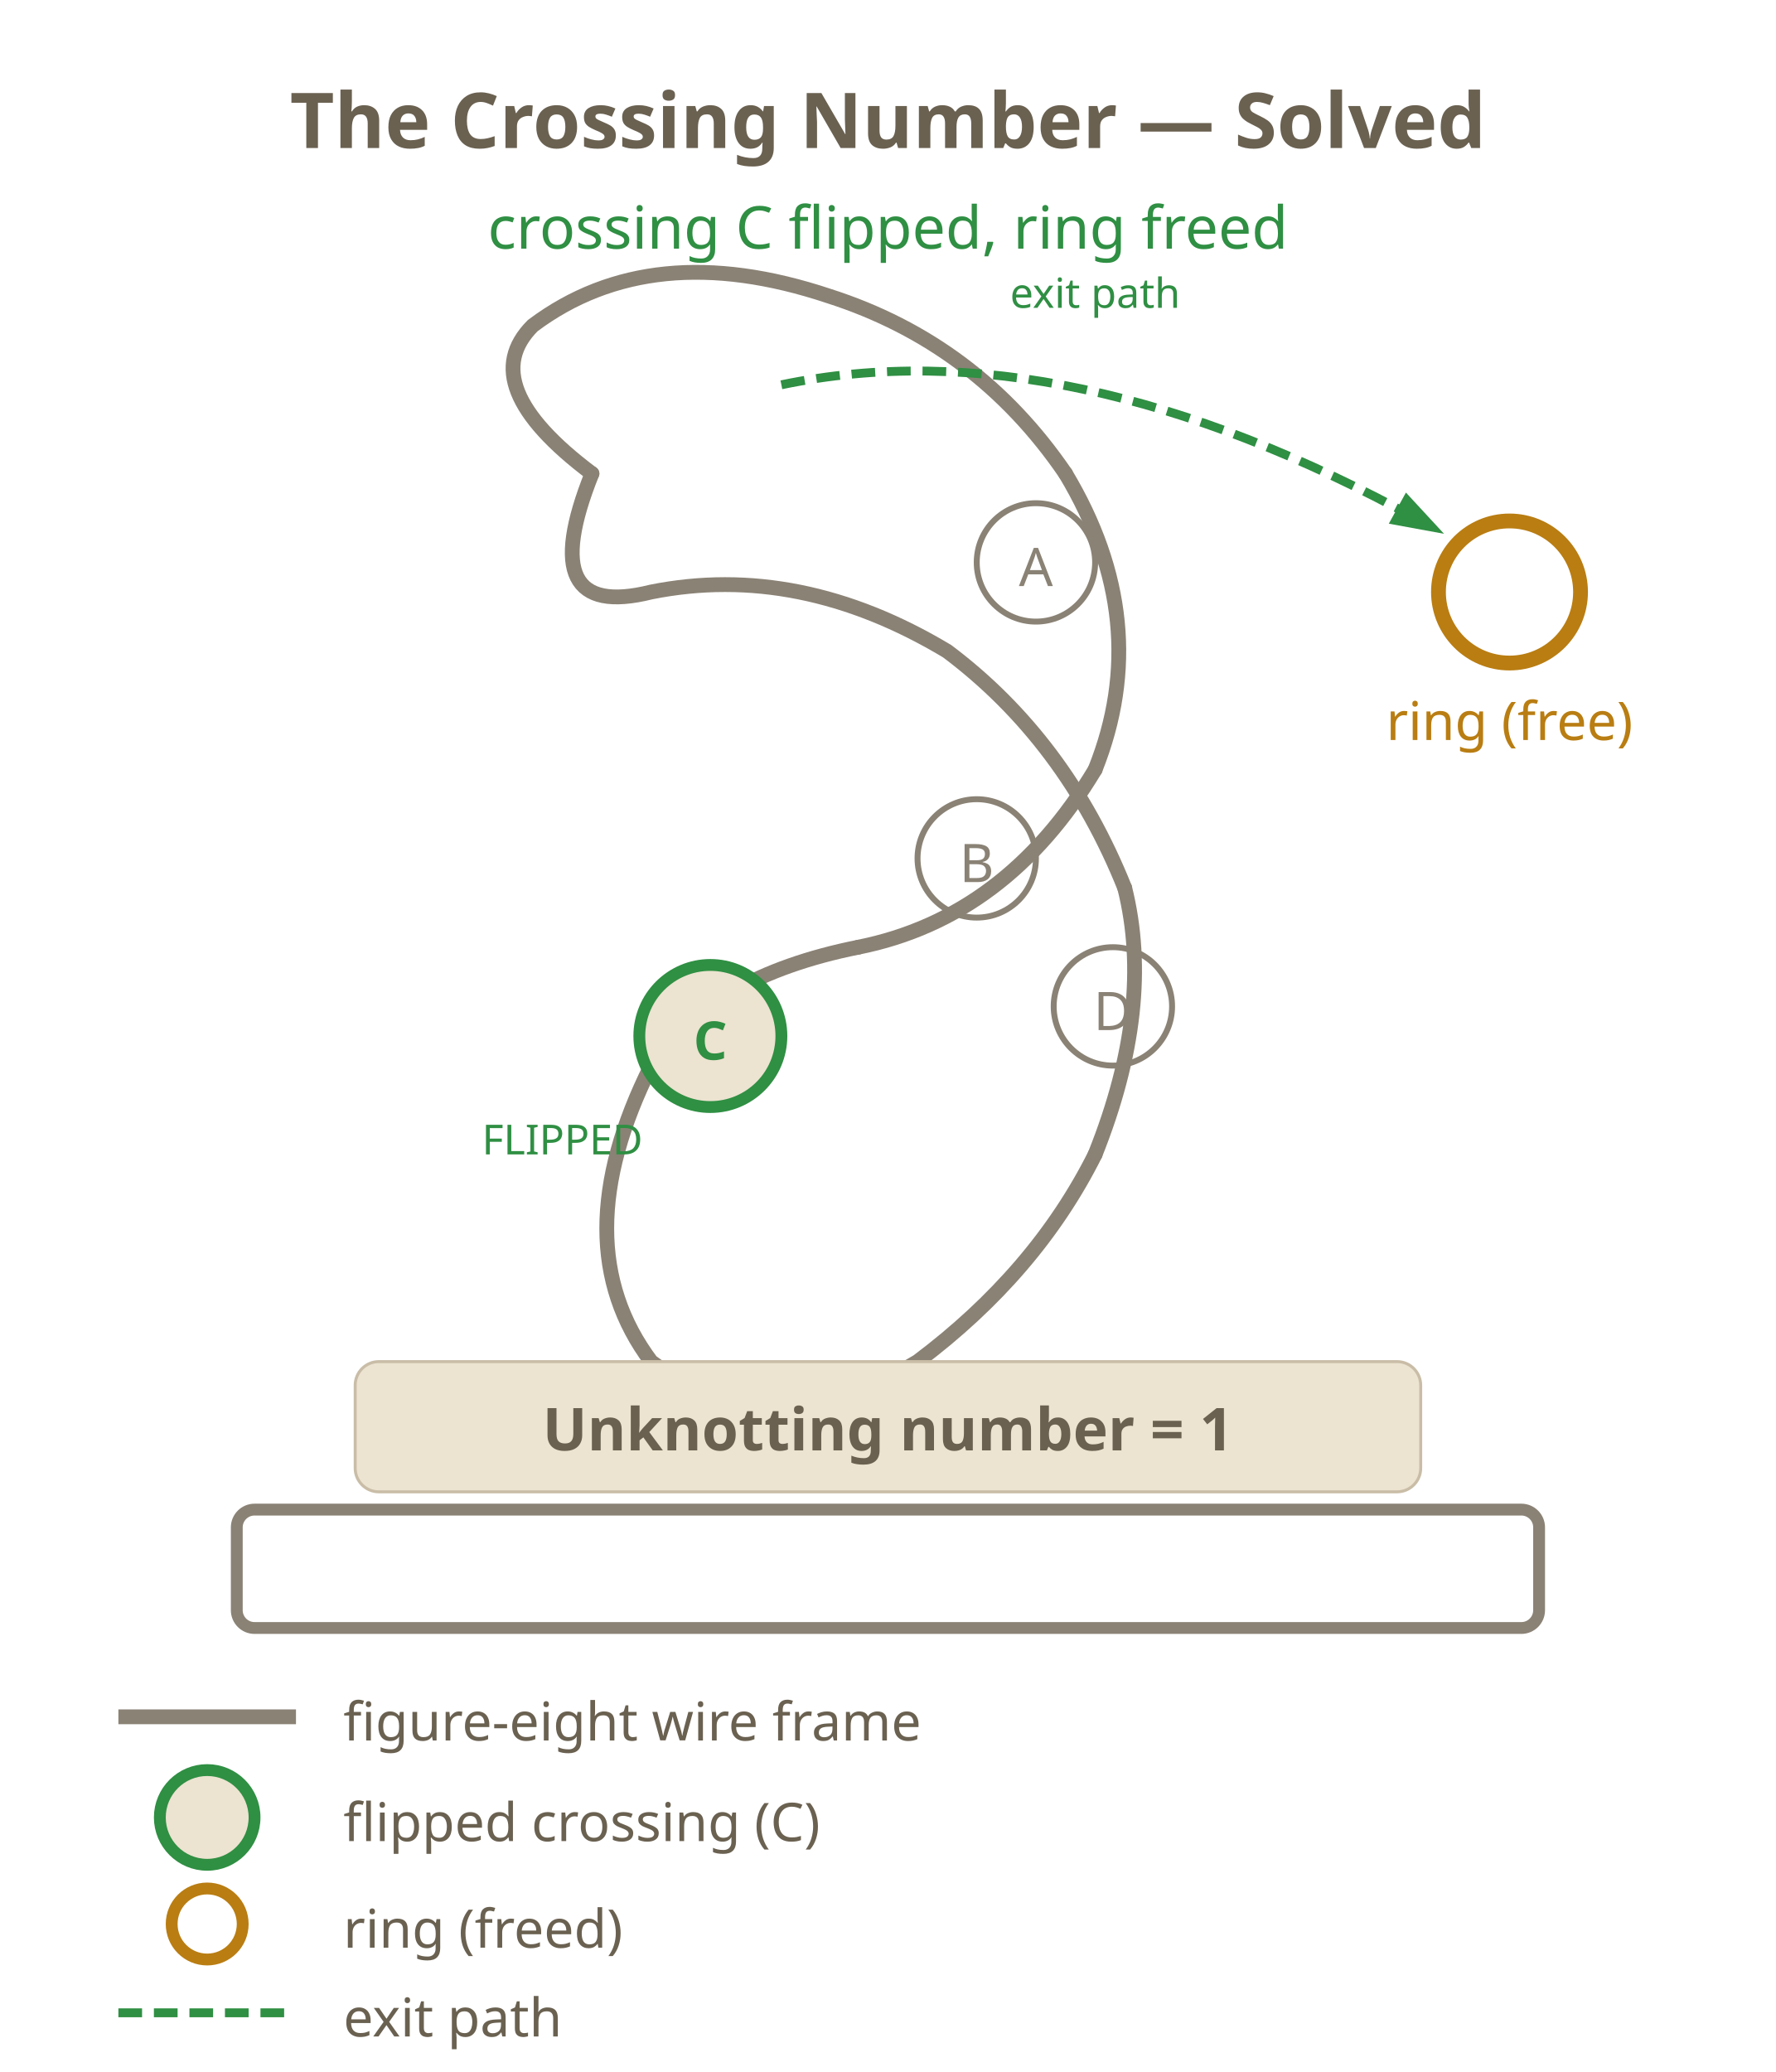
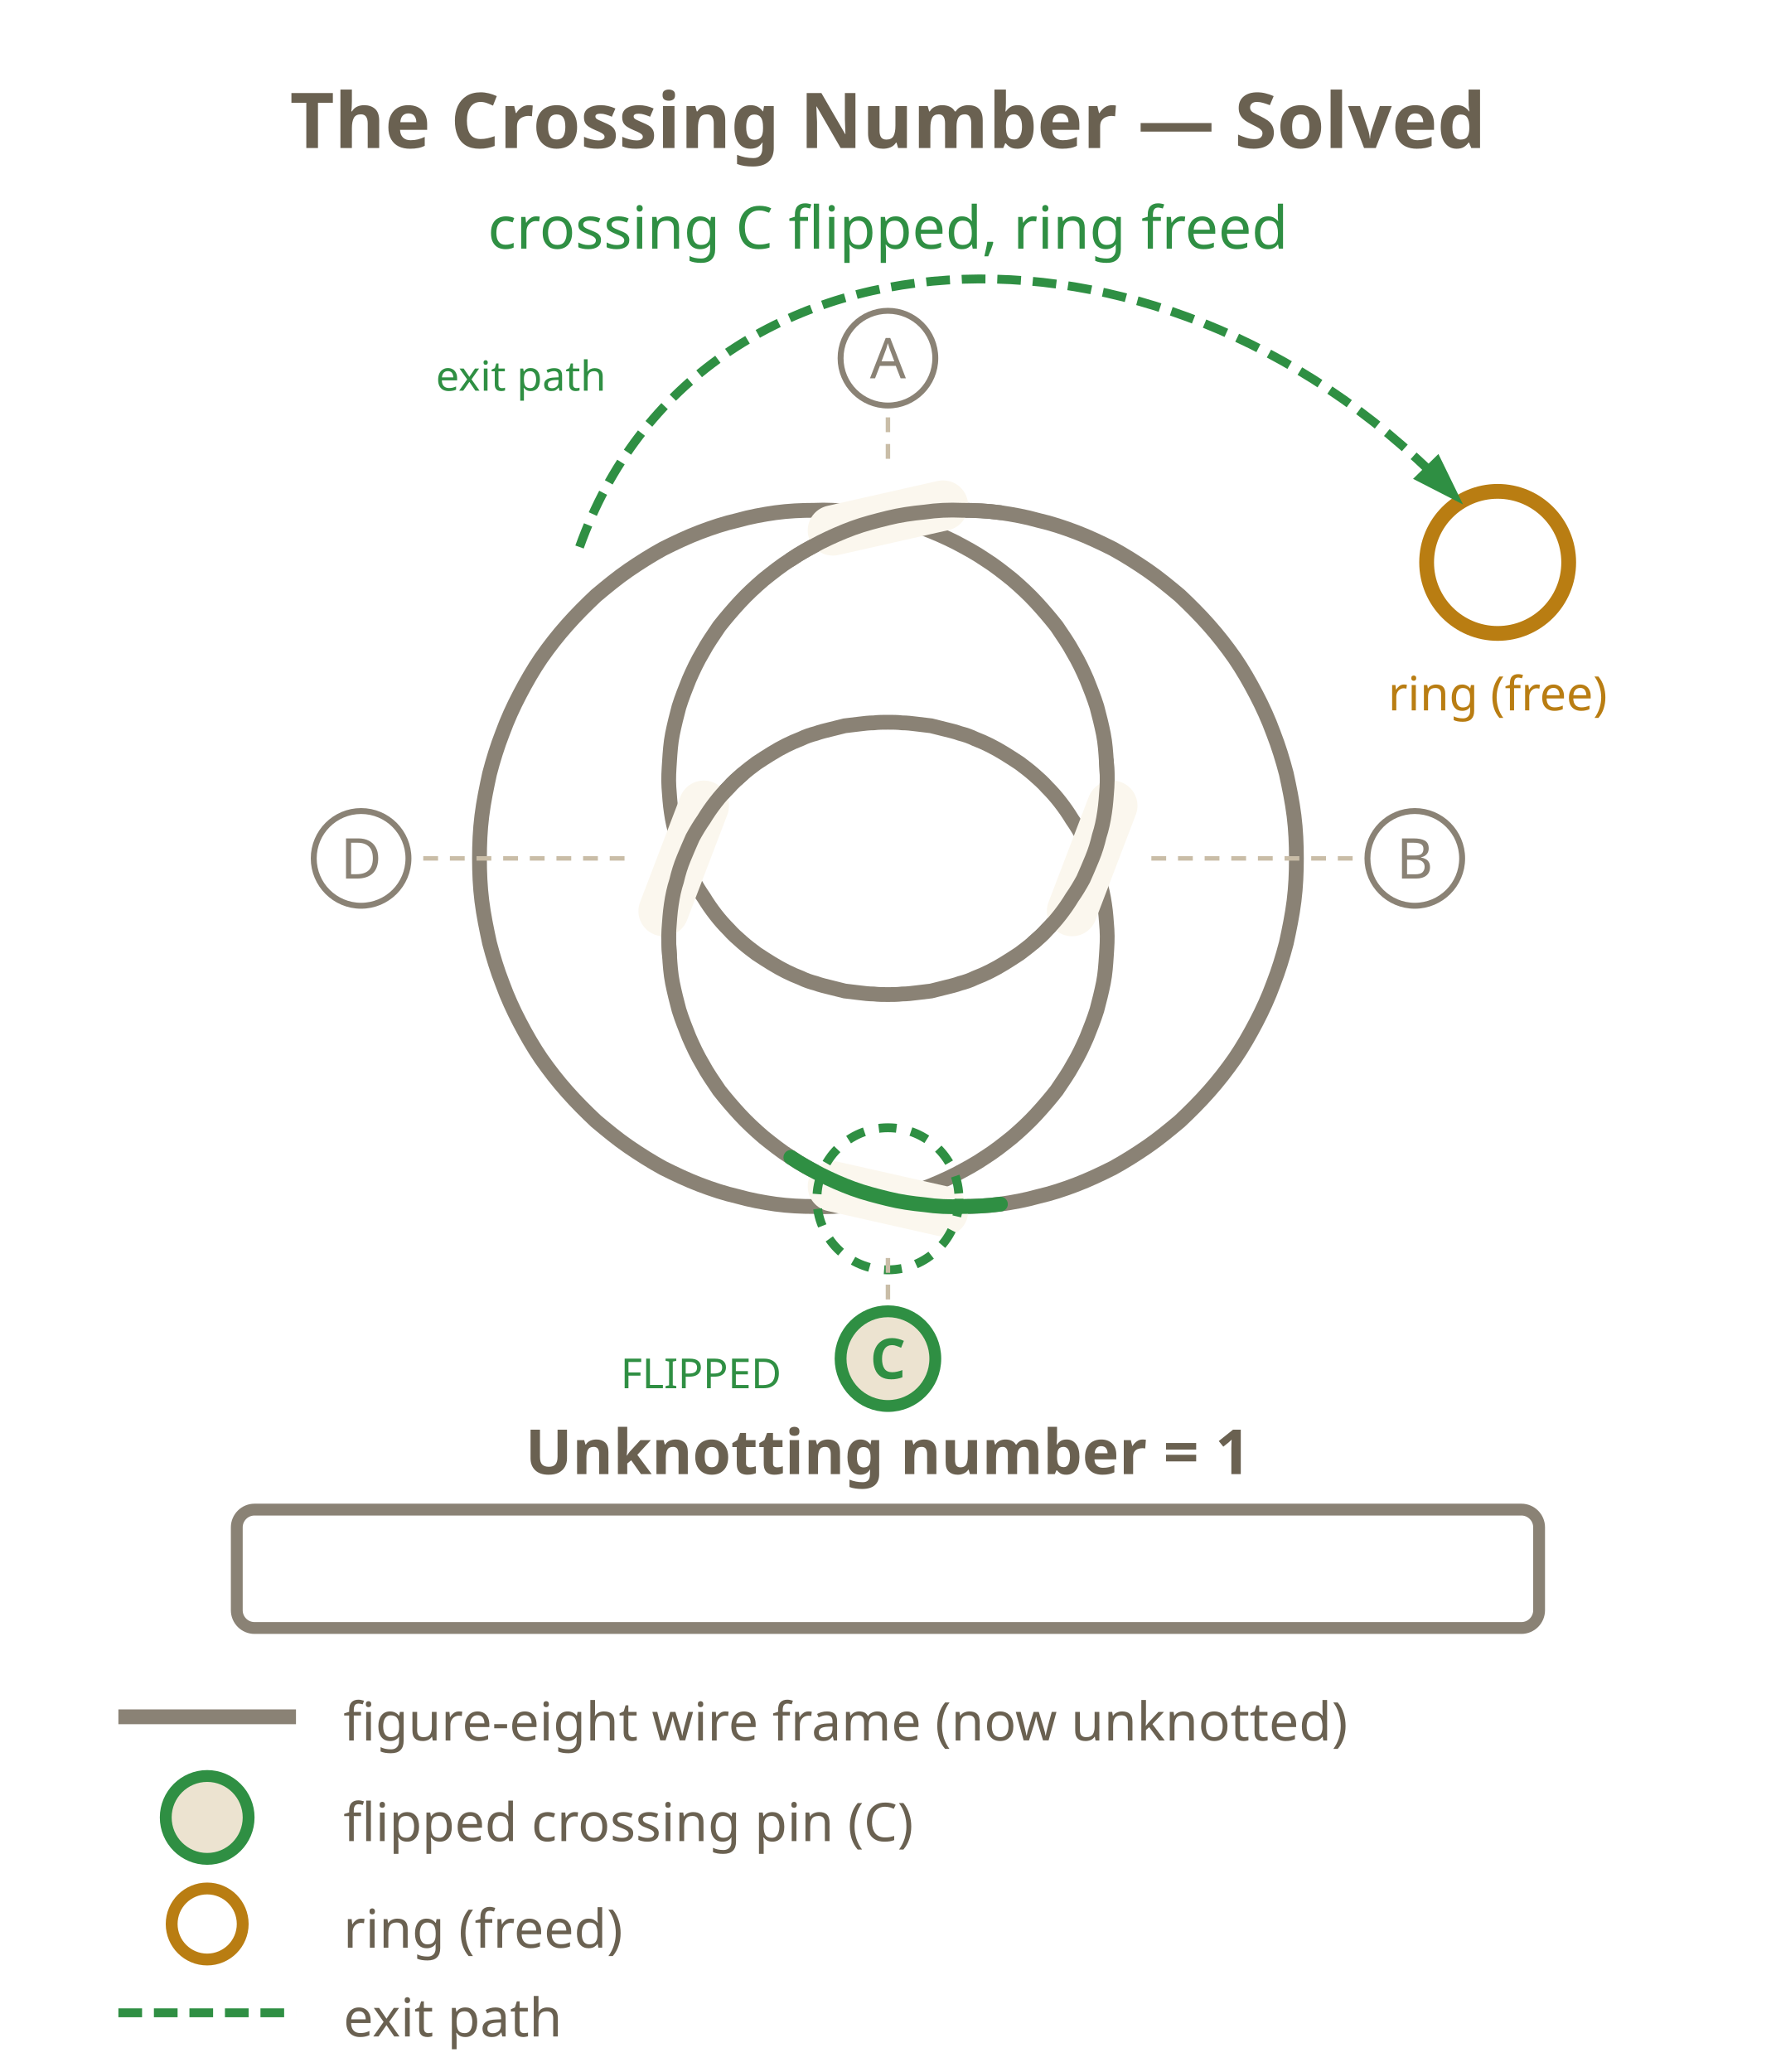
<svg xmlns="http://www.w3.org/2000/svg" role="img" viewBox="0 0 300 350">
  <defs>
    <marker id="exitArrow2" markerWidth="6" markerHeight="4" refX="3" refY="2" orient="auto" markerUnits="strokeWidth">
      <path d="M 0,0 L 6,2 L 0,4 Z" fill="var(--dia-pos, #2f8f43)" />
    </marker>
  </defs>
  <text x="150" y="25" text-anchor="middle" font-family="system-ui, sans-serif" font-size="13" fill="var(--dia-inksoft, #6a6151)" font-weight="bold">The Crossing Number — Solved</text>
  <text x="150" y="42" text-anchor="middle" font-family="system-ui, sans-serif" font-size="10" fill="var(--dia-pos, #2f8f43)">crossing C flipped, ring freed</text>
  <rect x="40" y="255" width="220" height="20" rx="3" fill="none" stroke="var(--dia-rigid, #8a8275)" stroke-width="2" />
-   <path d="M 100,80 Q 80,65 90,55 Q 110,40 140,50 Q 165,58 180,80" fill="none" stroke="var(--dia-rigid, #8a8275)" stroke-width="2.5" stroke-linecap="round" />
-   <path d="M 180,80 Q 195,105 185,130" fill="none" stroke="var(--dia-rigid, #8a8275)" stroke-width="2.5" stroke-linecap="round" />
-   <path d="M 185,130 Q 170,155 145,160" fill="none" stroke="var(--dia-rigid, #8a8275)" stroke-width="2.5" stroke-linecap="round" />
-   <path d="M 145,160 Q 120,165 110,180" fill="none" stroke="var(--dia-rigid, #8a8275)" stroke-width="2.5" stroke-linecap="round" />
-   <path d="M 110,180 Q 95,210 110,230 Q 130,245 155,230 Q 175,215 185,195" fill="none" stroke="var(--dia-rigid, #8a8275)" stroke-width="2.5" stroke-linecap="round" />
-   <path d="M 185,195 Q 195,170 190,150" fill="none" stroke="var(--dia-rigid, #8a8275)" stroke-width="2.5" stroke-linecap="round" />
-   <path d="M 190,150 Q 180,125 160,110 Q 135,95 110,100 Q 90,105 100,80" fill="none" stroke="var(--dia-rigid, #8a8275)" stroke-width="2.5" stroke-linecap="round" />
-   <circle cx="175" cy="95" r="10" fill="none" stroke="var(--dia-rigid, #8a8275)" stroke-width="1" />
-   <text x="175" y="99" text-anchor="middle" font-family="system-ui, sans-serif" font-size="9" fill="var(--dia-rigid, #8a8275)">A</text>
-   <circle cx="165" cy="145" r="10" fill="none" stroke="var(--dia-rigid, #8a8275)" stroke-width="1" />
-   <text x="165" y="149" text-anchor="middle" font-family="system-ui, sans-serif" font-size="9" fill="var(--dia-rigid, #8a8275)">B</text>
-   <circle cx="188" cy="170" r="10" fill="none" stroke="var(--dia-rigid, #8a8275)" stroke-width="1" />
-   <text x="188" y="174" text-anchor="middle" font-family="system-ui, sans-serif" font-size="9" fill="var(--dia-rigid, #8a8275)">D</text>
-   <circle cx="120" cy="175" r="12" fill="var(--dia-wash, #ece3d0)" stroke="var(--dia-pos, #2f8f43)" stroke-width="2" />
-   <text x="120" y="179" text-anchor="middle" font-family="system-ui, sans-serif" font-size="9" fill="var(--dia-pos, #2f8f43)" font-weight="bold">C</text>
-   <text x="95" y="195" text-anchor="middle" font-family="system-ui, sans-serif" font-size="7" fill="var(--dia-pos, #2f8f43)">FLIPPED</text>
-   <circle cx="255" cy="100" r="12" fill="none" stroke="var(--dia-ring, #b97d12)" stroke-width="2.5" />
-   <text x="255" y="125" text-anchor="middle" font-family="system-ui, sans-serif" font-size="9" fill="var(--dia-ring, #b97d12)">ring (free)</text>
-   <path d="M 132,65 Q 180,55 240,88" fill="none" stroke="var(--dia-pos, #2f8f43)" stroke-width="1.5" stroke-dasharray="4,2" marker-end="url(#exitArrow2)" />
-   <text x="185" y="52" text-anchor="middle" font-family="system-ui, sans-serif" font-size="7" fill="var(--dia-pos, #2f8f43)">exit path</text>
-   <rect x="60" y="230" width="180" height="22" rx="4" fill="var(--dia-wash, #ece3d0)" stroke="var(--dia-faint, #c9bda7)" stroke-width="0.5" />
-   <text x="150" y="245" text-anchor="middle" font-family="system-ui, sans-serif" font-size="10" fill="var(--dia-inksoft, #6a6151)" font-weight="bold">Unknotting number = 1</text>
+   <path d="M 219,145 C 219,142.6 218.9,140.2 218.6,137.8 C 218.3,135.4 217.8,133 217.3,130.7 C 216.7,128.4 216,126.1 215.1,123.8 C 214.3,121.6 213.3,119.4 212.2,117.3 C 211.1,115.2 209.9,113.1 208.6,111.2 C 207.2,109.2 205.8,107.4 204.2,105.6 C 202.7,103.9 201,102.2 199.3,100.6 C 197.5,99.1 195.7,97.6 193.8,96.3 C 191.9,95 190,93.8 188,92.7 C 186,91.7 183.9,90.7 181.8,89.9 C 179.7,89.1 177.6,88.4 175.4,87.9 C 173.3,87.3 171.1,86.9 169,86.6 C 166.8,86.3 164.6,86.2 162.5,86.2 C 160.4,86.1 158.2,86.2 156.2,86.5 C 154.1,86.7 152,87 150,87.5 C 148,88 146,88.5 144.1,89.2 C 142.2,89.9 140.4,90.7 138.6,91.6 C 136.9,92.5 135.2,93.4 133.6,94.5 C 132,95.5 130.5,96.7 129,97.9 C 127.6,99.1 126.2,100.4 125,101.7 C 123.8,103 122.6,104.4 121.5,105.8 C 120.5,107.3 119.5,108.7 118.7,110.2 C 117.8,111.7 117.1,113.2 116.4,114.8 C 115.8,116.3 115.2,117.8 114.7,119.4 C 114.3,120.9 113.9,122.5 113.6,124 C 113.3,125.5 113.2,127.1 113.1,128.6 C 113,130.1 112.9,131.5 113,133 C 113.1,134.4 113.2,135.9 113.4,137.2 C 113.6,138.6 113.9,140 114.3,141.2 C 114.6,142.5 115,143.8 115.5,145 C 116,146.2 116.5,147.4 117,148.5 C 117.6,149.6 118.2,150.6 118.9,151.6 C 119.5,152.6 120.2,153.6 120.9,154.5 C 121.6,155.4 122.3,156.2 123.1,157 C 123.8,157.8 124.6,158.5 125.4,159.2 C 126.2,159.9 127,160.5 127.8,161.1 C 128.7,161.7 129.5,162.2 130.3,162.7 C 131.1,163.2 132,163.7 132.8,164.1 C 133.6,164.5 134.5,164.9 135.3,165.2 C 136.1,165.6 137,165.9 137.8,166.1 C 138.6,166.4 139.5,166.6 140.3,166.8 C 141.1,167 141.9,167.2 142.7,167.4 C 143.6,167.5 144.4,167.6 145.2,167.7 C 146,167.8 146.8,167.9 147.6,167.9 C 148.4,168 149.2,168 150,168 C 150.8,168 151.6,168 152.4,167.9 C 153.2,167.9 154,167.8 154.8,167.7 C 155.6,167.6 156.4,167.5 157.3,167.4 C 158.1,167.2 158.9,167 159.7,166.8 C 160.5,166.6 161.4,166.4 162.2,166.1 C 163,165.9 163.9,165.6 164.7,165.2 C 165.5,164.9 166.4,164.5 167.2,164.1 C 168,163.7 168.9,163.2 169.7,162.7 C 170.5,162.2 171.3,161.7 172.2,161.1 C 173,160.5 173.8,159.9 174.6,159.2 C 175.4,158.5 176.2,157.8 176.9,157 C 177.7,156.2 178.4,155.4 179.1,154.5 C 179.8,153.6 180.5,152.6 181.1,151.6 C 181.8,150.6 182.4,149.6 183,148.5 C 183.5,147.4 184,146.2 184.5,145 C 185,143.8 185.4,142.5 185.7,141.2 C 186.1,140 186.4,138.6 186.6,137.2 C 186.8,135.9 186.9,134.4 187,133 C 187.1,131.5 187,130.1 186.9,128.6 C 186.8,127.1 186.7,125.5 186.4,124 C 186.1,122.5 185.7,120.9 185.3,119.4 C 184.8,117.8 184.2,116.3 183.6,114.8 C 182.9,113.2 182.2,111.7 181.3,110.2 C 180.5,108.7 179.5,107.3 178.5,105.8 C 177.4,104.4 176.2,103 175,101.7 C 173.8,100.4 172.4,99.1 171,97.9 C 169.5,96.7 168,95.5 166.4,94.5 C 164.8,93.4 163.1,92.5 161.4,91.6 C 159.6,90.7 157.8,89.9 155.9,89.2 C 154,88.5 152,88 150,87.5 C 148,87 145.9,86.7 143.8,86.5 C 141.8,86.2 139.6,86.1 137.5,86.2 C 135.4,86.2 133.2,86.3 131,86.6 C 128.9,86.9 126.7,87.3 124.6,87.9 C 122.4,88.4 120.3,89.1 118.2,89.9 C 116.1,90.7 114,91.7 112,92.7 C 110,93.8 108.1,95 106.2,96.3 C 104.3,97.6 102.5,99.1 100.7,100.6 C 99,102.2 97.3,103.9 95.8,105.6 C 94.2,107.4 92.8,109.2 91.4,111.2 C 90.1,113.1 88.9,115.2 87.8,117.3 C 86.7,119.4 85.7,121.6 84.9,123.8 C 84,126.1 83.3,128.4 82.7,130.7 C 82.2,133 81.7,135.4 81.4,137.8 C 81.1,140.2 81,142.6 81,145 C 81,147.4 81.1,149.8 81.4,152.2 C 81.7,154.6 82.2,157 82.7,159.3 C 83.3,161.6 84,163.9 84.9,166.2 C 85.7,168.4 86.7,170.6 87.8,172.7 C 88.9,174.8 90.1,176.9 91.4,178.8 C 92.8,180.8 94.2,182.6 95.8,184.4 C 97.3,186.1 99,187.8 100.7,189.4 C 102.5,190.9 104.3,192.4 106.2,193.7 C 108.1,195 110,196.2 112,197.3 C 114,198.3 116.1,199.3 118.2,200.1 C 120.3,200.9 122.4,201.6 124.6,202.1 C 126.7,202.7 128.9,203.1 131,203.4 C 133.2,203.7 135.4,203.8 137.5,203.8 C 139.6,203.9 141.8,203.8 143.8,203.5 C 145.9,203.3 148,203 150,202.5 C 152,202 154,201.5 155.9,200.8 C 157.8,200.1 159.6,199.3 161.4,198.4 C 163.1,197.5 164.8,196.6 166.4,195.5 C 168,194.5 169.5,193.3 171,192.1 C 172.4,190.9 173.8,189.6 175,188.3 C 176.2,187 177.4,185.6 178.5,184.2 C 179.5,182.7 180.5,181.3 181.3,179.8 C 182.2,178.3 182.9,176.8 183.6,175.2 C 184.2,173.7 184.8,172.2 185.3,170.6 C 185.7,169.1 186.1,167.5 186.4,166 C 186.7,164.5 186.8,162.9 186.9,161.4 C 187,159.9 187.1,158.5 187,157 C 186.9,155.6 186.8,154.1 186.6,152.8 C 186.4,151.4 186.1,150 185.7,148.8 C 185.4,147.5 185,146.2 184.5,145 C 184,143.8 183.5,142.6 183,141.5 C 182.4,140.4 181.8,139.4 181.1,138.4 C 180.5,137.4 179.8,136.4 179.1,135.5 C 178.4,134.6 177.7,133.8 176.9,133 C 176.2,132.2 175.4,131.5 174.6,130.8 C 173.8,130.1 173,129.5 172.2,128.9 C 171.3,128.3 170.5,127.8 169.7,127.3 C 168.9,126.8 168,126.3 167.2,125.9 C 166.4,125.5 165.5,125.1 164.7,124.8 C 163.9,124.4 163,124.1 162.2,123.9 C 161.4,123.6 160.5,123.4 159.7,123.2 C 158.9,123 158.1,122.8 157.3,122.6 C 156.4,122.5 155.6,122.4 154.8,122.3 C 154,122.2 153.2,122.1 152.4,122.1 C 151.6,122 150.8,122 150,122 C 149.2,122 148.4,122 147.6,122.1 C 146.8,122.1 146,122.2 145.2,122.3 C 144.4,122.4 143.6,122.5 142.7,122.6 C 141.9,122.8 141.1,123 140.3,123.2 C 139.5,123.4 138.6,123.6 137.8,123.9 C 137,124.1 136.1,124.4 135.3,124.8 C 134.5,125.1 133.6,125.5 132.8,125.9 C 132,126.3 131.1,126.8 130.3,127.3 C 129.5,127.8 128.7,128.3 127.8,128.9 C 127,129.5 126.2,130.1 125.4,130.8 C 124.6,131.5 123.8,132.2 123.1,133 C 122.3,133.8 121.6,134.6 120.9,135.5 C 120.2,136.4 119.5,137.4 118.9,138.4 C 118.2,139.4 117.6,140.4 117,141.5 C 116.5,142.6 116,143.8 115.5,145 C 115,146.2 114.6,147.5 114.3,148.8 C 113.9,150 113.6,151.4 113.4,152.8 C 113.2,154.1 113.1,155.6 113,157 C 112.9,158.5 113,159.9 113.1,161.4 C 113.2,162.9 113.3,164.5 113.6,166 C 113.9,167.5 114.3,169.1 114.7,170.6 C 115.2,172.2 115.8,173.7 116.4,175.2 C 117.1,176.8 117.8,178.3 118.7,179.8 C 119.5,181.3 120.5,182.7 121.5,184.2 C 122.6,185.6 123.8,187 125,188.3 C 126.2,189.6 127.6,190.9 129,192.1 C 130.5,193.3 132,194.5 133.6,195.5 C 135.2,196.6 136.9,197.5 138.6,198.4 C 140.4,199.3 142.2,200.1 144.1,200.8 C 146,201.5 148,202 150,202.5 C 152,203 154.1,203.3 156.2,203.5 C 158.2,203.8 160.4,203.9 162.5,203.8 C 164.6,203.8 166.8,203.7 169,203.4 C 171.1,203.1 173.3,202.7 175.4,202.1 C 177.6,201.6 179.7,200.9 181.8,200.1 C 183.9,199.3 186,198.3 188,197.3 C 190,196.2 191.9,195 193.8,193.7 C 195.7,192.4 197.5,190.9 199.3,189.4 C 201,187.8 202.7,186.1 204.2,184.4 C 205.8,182.6 207.2,180.8 208.6,178.8 C 209.9,176.9 211.1,174.8 212.2,172.7 C 213.3,170.6 214.3,168.4 215.1,166.2 C 216,163.9 216.7,161.6 217.3,159.3 C 217.8,157 218.3,154.6 218.6,152.2 C 218.9,149.8 219,147.4 219,145 Z" fill="none" stroke="var(--dia-rigid, #8a8275)" stroke-width="2.5" stroke-linecap="round" />
+   <line x1="159.3" y1="85.4" x2="140.7" y2="89.6" stroke="var(--dia-surface, #fbf7ee)" stroke-width="8.5" stroke-linecap="round" />
+   <path d="M 169,86.6 C 166.8,86.3 164.6,86.2 162.5,86.2 C 160.4,86.1 158.2,86.2 156.2,86.5 C 154.1,86.7 152,87 150,87.5 C 148,88 146,88.5 144.1,89.2 C 142.2,89.9 140.4,90.7 138.6,91.6 C 136.9,92.5 135.2,93.4 133.6,94.5" fill="none" stroke="var(--dia-rigid, #8a8275)" stroke-width="2.5" stroke-linecap="round" />
+   <line x1="181.1" y1="153.9" x2="187.9" y2="136.1" stroke="var(--dia-surface, #fbf7ee)" stroke-width="8.5" stroke-linecap="round" />
+   <path d="M 174.6,159.2 C 175.4,158.5 176.2,157.8 176.9,157 C 177.7,156.2 178.4,155.4 179.1,154.5 C 179.8,153.6 180.5,152.6 181.1,151.6 C 181.8,150.6 182.4,149.6 183,148.5 C 183.5,147.4 184,146.2 184.5,145 C 185,143.8 185.4,142.5 185.7,141.2 C 186.1,140 186.4,138.6 186.6,137.2 C 186.8,135.9 186.9,134.4 187,133 C 187.1,131.5 187,130.1 186.9,128.6" fill="none" stroke="var(--dia-rigid, #8a8275)" stroke-width="2.5" stroke-linecap="round" />
+   <line x1="140.7" y1="200.4" x2="159.3" y2="204.6" stroke="var(--dia-surface, #fbf7ee)" stroke-width="8.5" stroke-linecap="round" />
+   <path d="M 133.6,195.5 C 135.2,196.6 136.9,197.5 138.6,198.4 C 140.4,199.3 142.2,200.1 144.1,200.8 C 146,201.5 148,202 150,202.5 C 152,203 154.1,203.3 156.2,203.5 C 158.2,203.8 160.4,203.9 162.5,203.8 C 164.6,203.8 166.8,203.7 169,203.4" fill="none" stroke="var(--dia-pos, #2f8f43)" stroke-width="2.5" stroke-linecap="round" />
+   <line x1="118.9" y1="136.1" x2="112.1" y2="153.9" stroke="var(--dia-surface, #fbf7ee)" stroke-width="8.5" stroke-linecap="round" />
+   <path d="M 125.4,130.8 C 124.6,131.5 123.8,132.2 123.1,133 C 122.3,133.8 121.6,134.6 120.9,135.5 C 120.2,136.4 119.5,137.4 118.9,138.4 C 118.2,139.4 117.6,140.4 117,141.5 C 116.5,142.6 116,143.8 115.5,145 C 115,146.2 114.6,147.5 114.3,148.8 C 113.9,150 113.6,151.4 113.4,152.8 C 113.2,154.1 113.1,155.6 113,157 C 112.9,158.5 113,159.9 113.1,161.4" fill="none" stroke="var(--dia-rigid, #8a8275)" stroke-width="2.5" stroke-linecap="round" />
+   <circle cx="150" cy="202.5" r="12" fill="none" stroke="var(--dia-pos, #2f8f43)" stroke-width="1.5" stroke-dasharray="3,2.5" />
+   <text x="132" y="234.5" text-anchor="end" font-family="system-ui, sans-serif" font-size="7" fill="var(--dia-pos, #2f8f43)">FLIPPED</text>
+   <line x1="150" y1="77.5" x2="150" y2="69.5" stroke="var(--dia-faint, #c9bda7)" stroke-width="0.75" stroke-dasharray="2.5,2" />
+   <circle cx="150" cy="60.5" r="8" fill="none" stroke="var(--dia-rigid, #8a8275)" stroke-width="1" />
+   <text x="150" y="63.9" text-anchor="middle" font-family="system-ui, sans-serif" font-size="9.5" fill="var(--dia-rigid, #8a8275)">A</text>
+   <line x1="194.5" y1="145" x2="230" y2="145" stroke="var(--dia-faint, #c9bda7)" stroke-width="0.75" stroke-dasharray="2.5,2" />
+   <circle cx="239" cy="145" r="8" fill="none" stroke="var(--dia-rigid, #8a8275)" stroke-width="1" />
+   <text x="239" y="148.4" text-anchor="middle" font-family="system-ui, sans-serif" font-size="9.5" fill="var(--dia-rigid, #8a8275)">B</text>
+   <line x1="105.5" y1="145" x2="70" y2="145" stroke="var(--dia-faint, #c9bda7)" stroke-width="0.75" stroke-dasharray="2.5,2" />
+   <circle cx="61" cy="145" r="8" fill="none" stroke="var(--dia-rigid, #8a8275)" stroke-width="1" />
+   <text x="61" y="148.4" text-anchor="middle" font-family="system-ui, sans-serif" font-size="9.5" fill="var(--dia-rigid, #8a8275)">D</text>
+   <line x1="150" y1="212.5" x2="150" y2="220.5" stroke="var(--dia-faint, #c9bda7)" stroke-width="0.75" stroke-dasharray="2.5,2" />
+   <circle cx="150" cy="229.5" r="8" fill="var(--dia-wash, #ece3d0)" stroke="var(--dia-pos, #2f8f43)" stroke-width="2" />
+   <text x="150" y="232.9" text-anchor="middle" font-family="system-ui, sans-serif" font-size="9.5" fill="var(--dia-pos, #2f8f43)" font-weight="bold">C</text>
+   <circle cx="253" cy="95" r="12" fill="none" stroke="var(--dia-ring, #b97d12)" stroke-width="2.5" />
+   <text x="253" y="120" text-anchor="middle" font-family="system-ui, sans-serif" font-size="8" fill="var(--dia-ring, #b97d12)">ring (free)</text>
+   <path d="M 97.9,92.4 C 118,36 195,32 244,82" fill="none" stroke="var(--dia-pos, #2f8f43)" stroke-width="1.5" stroke-dasharray="4,2" marker-end="url(#exitArrow2)" />
+   <text x="88" y="66" text-anchor="middle" font-family="system-ui, sans-serif" font-size="7" fill="var(--dia-pos, #2f8f43)">exit path</text>
+   <text x="150" y="249" text-anchor="middle" font-family="system-ui, sans-serif" font-size="10.5" fill="var(--dia-inksoft, #6a6151)" font-weight="bold">Unknotting number = 1</text>
  <line x1="20" y1="290" x2="50" y2="290" stroke="var(--dia-rigid, #8a8275)" stroke-width="2.5" />
-   <text x="58" y="294" font-family="system-ui, sans-serif" font-size="9" fill="var(--dia-inksoft, #6a6151)">figure-eight wire frame</text>
-   <circle cx="35" cy="307" r="8" fill="var(--dia-wash, #ece3d0)" stroke="var(--dia-pos, #2f8f43)" stroke-width="2" />
-   <text x="58" y="311" font-family="system-ui, sans-serif" font-size="9" fill="var(--dia-inksoft, #6a6151)">flipped crossing (C)</text>
+   <text x="58" y="294" font-family="system-ui, sans-serif" font-size="9" fill="var(--dia-inksoft, #6a6151)">figure-eight wire frame (now unknotted)</text>
+   <circle cx="35" cy="307" r="7" fill="var(--dia-wash, #ece3d0)" stroke="var(--dia-pos, #2f8f43)" stroke-width="2" />
+   <text x="58" y="311" font-family="system-ui, sans-serif" font-size="9" fill="var(--dia-inksoft, #6a6151)">flipped crossing pin (C)</text>
  <circle cx="35" cy="325" r="6" fill="none" stroke="var(--dia-ring, #b97d12)" stroke-width="2" />
  <text x="58" y="329" font-family="system-ui, sans-serif" font-size="9" fill="var(--dia-inksoft, #6a6151)">ring (freed)</text>
  <line x1="20" y1="340" x2="50" y2="340" stroke="var(--dia-pos, #2f8f43)" stroke-width="1.5" stroke-dasharray="4,2" />
  <text x="58" y="344" font-family="system-ui, sans-serif" font-size="9" fill="var(--dia-inksoft, #6a6151)">exit path</text>
</svg>
